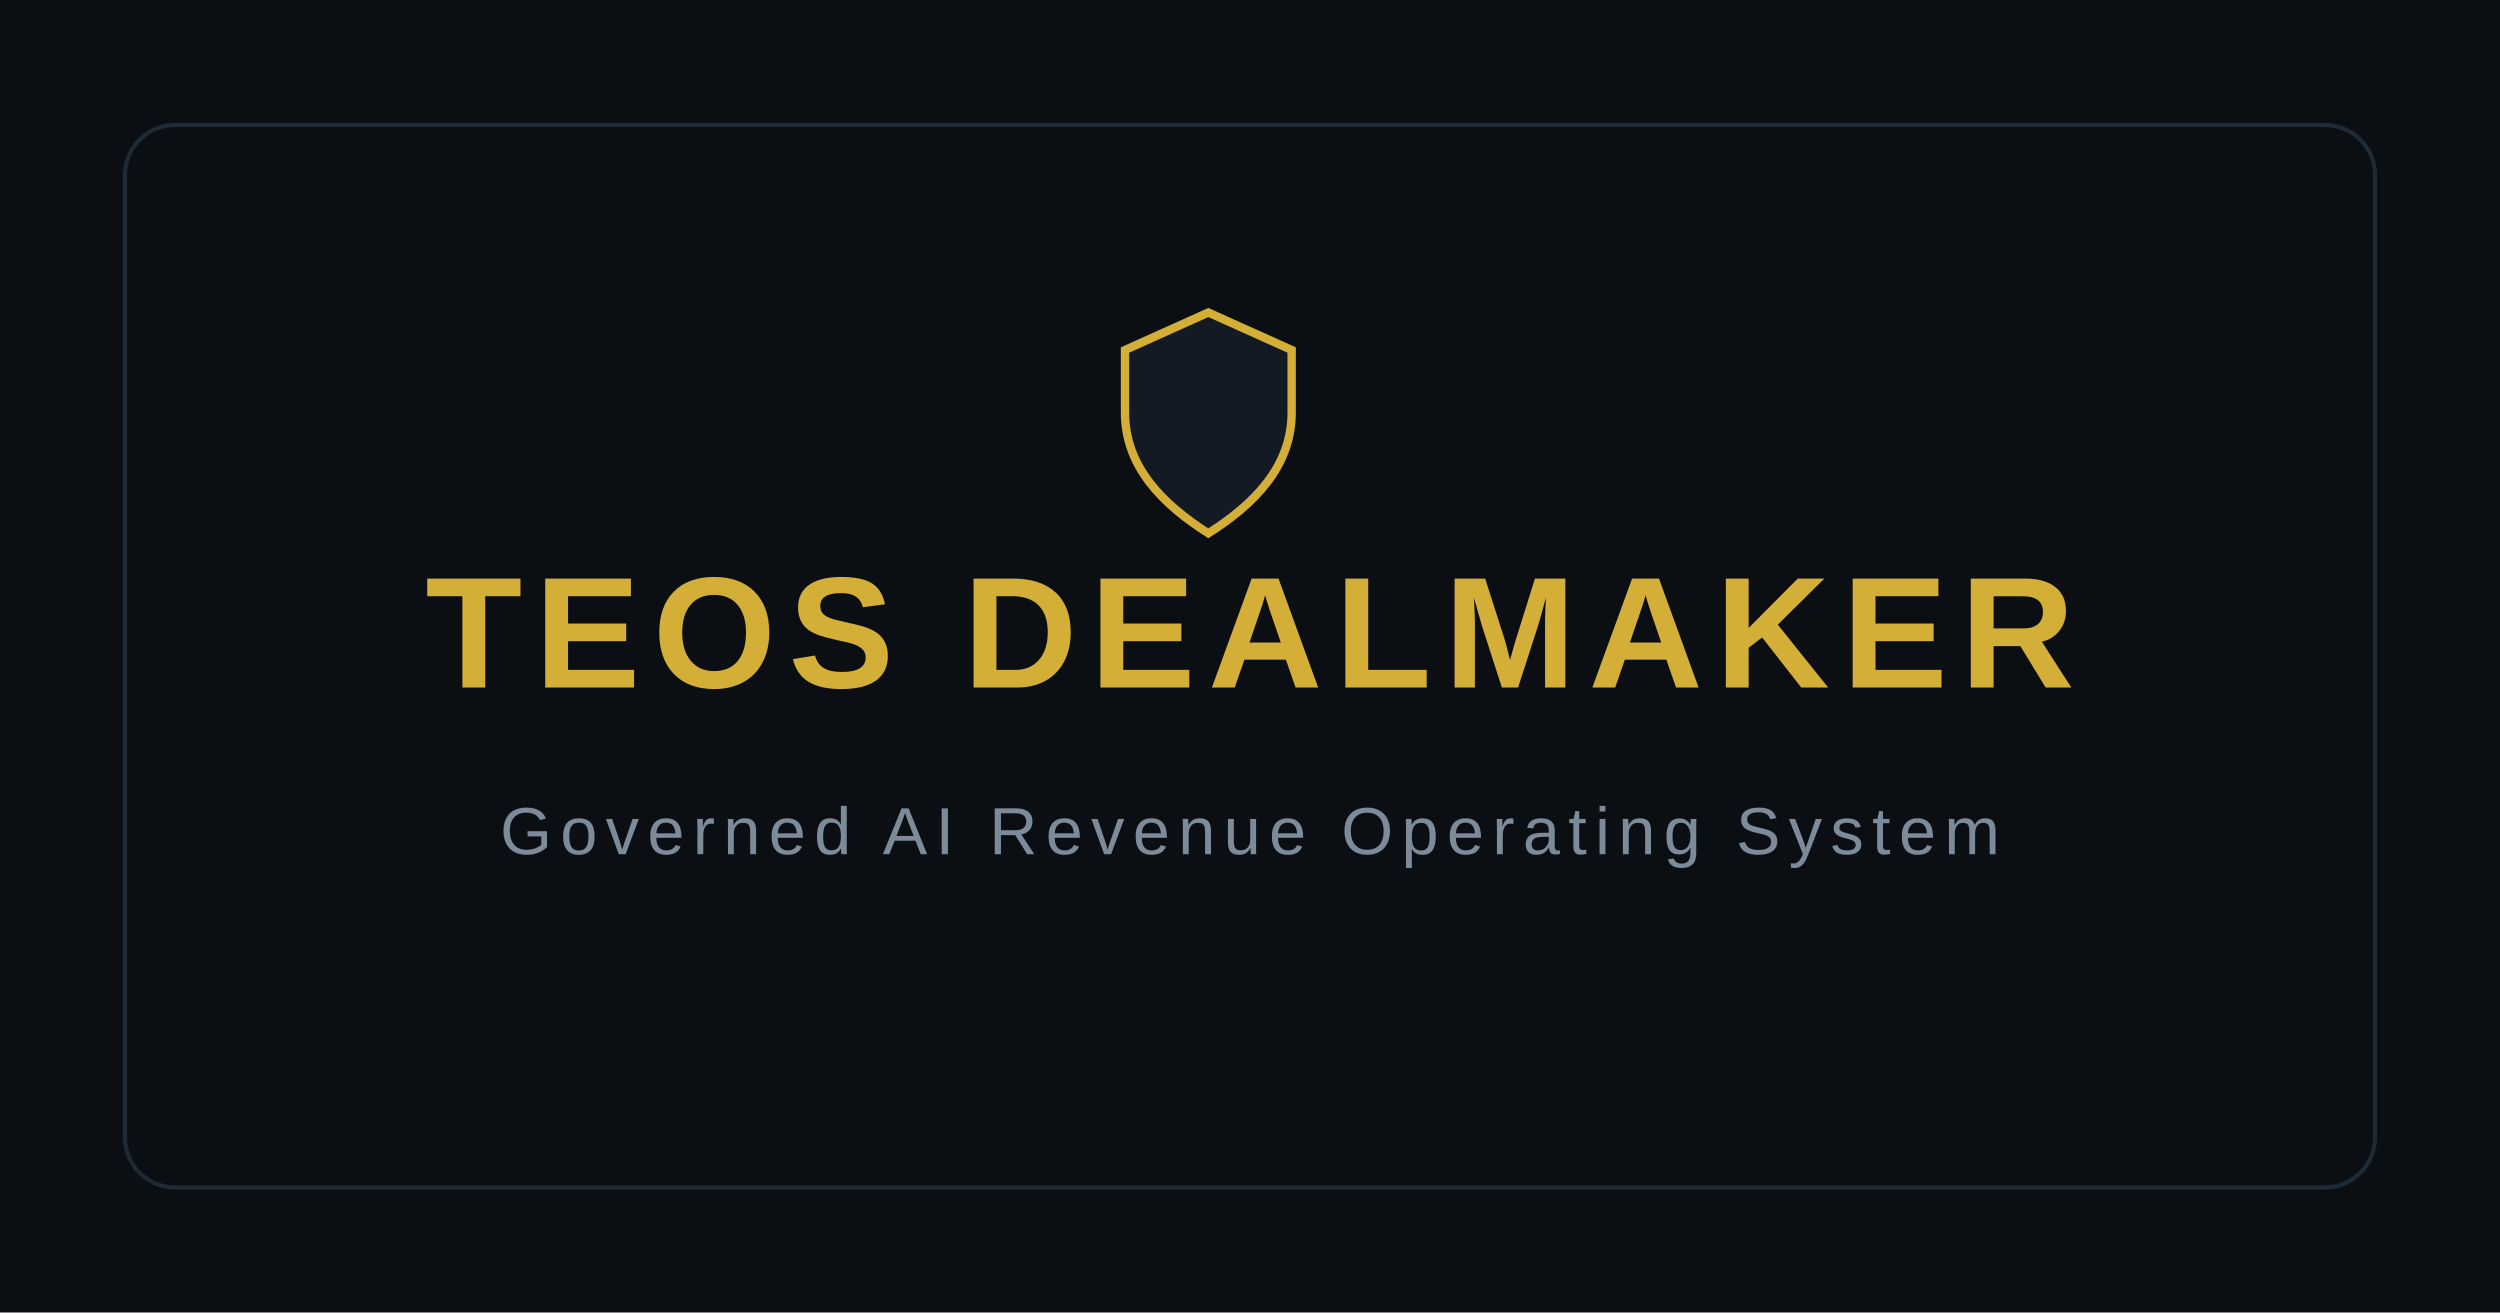
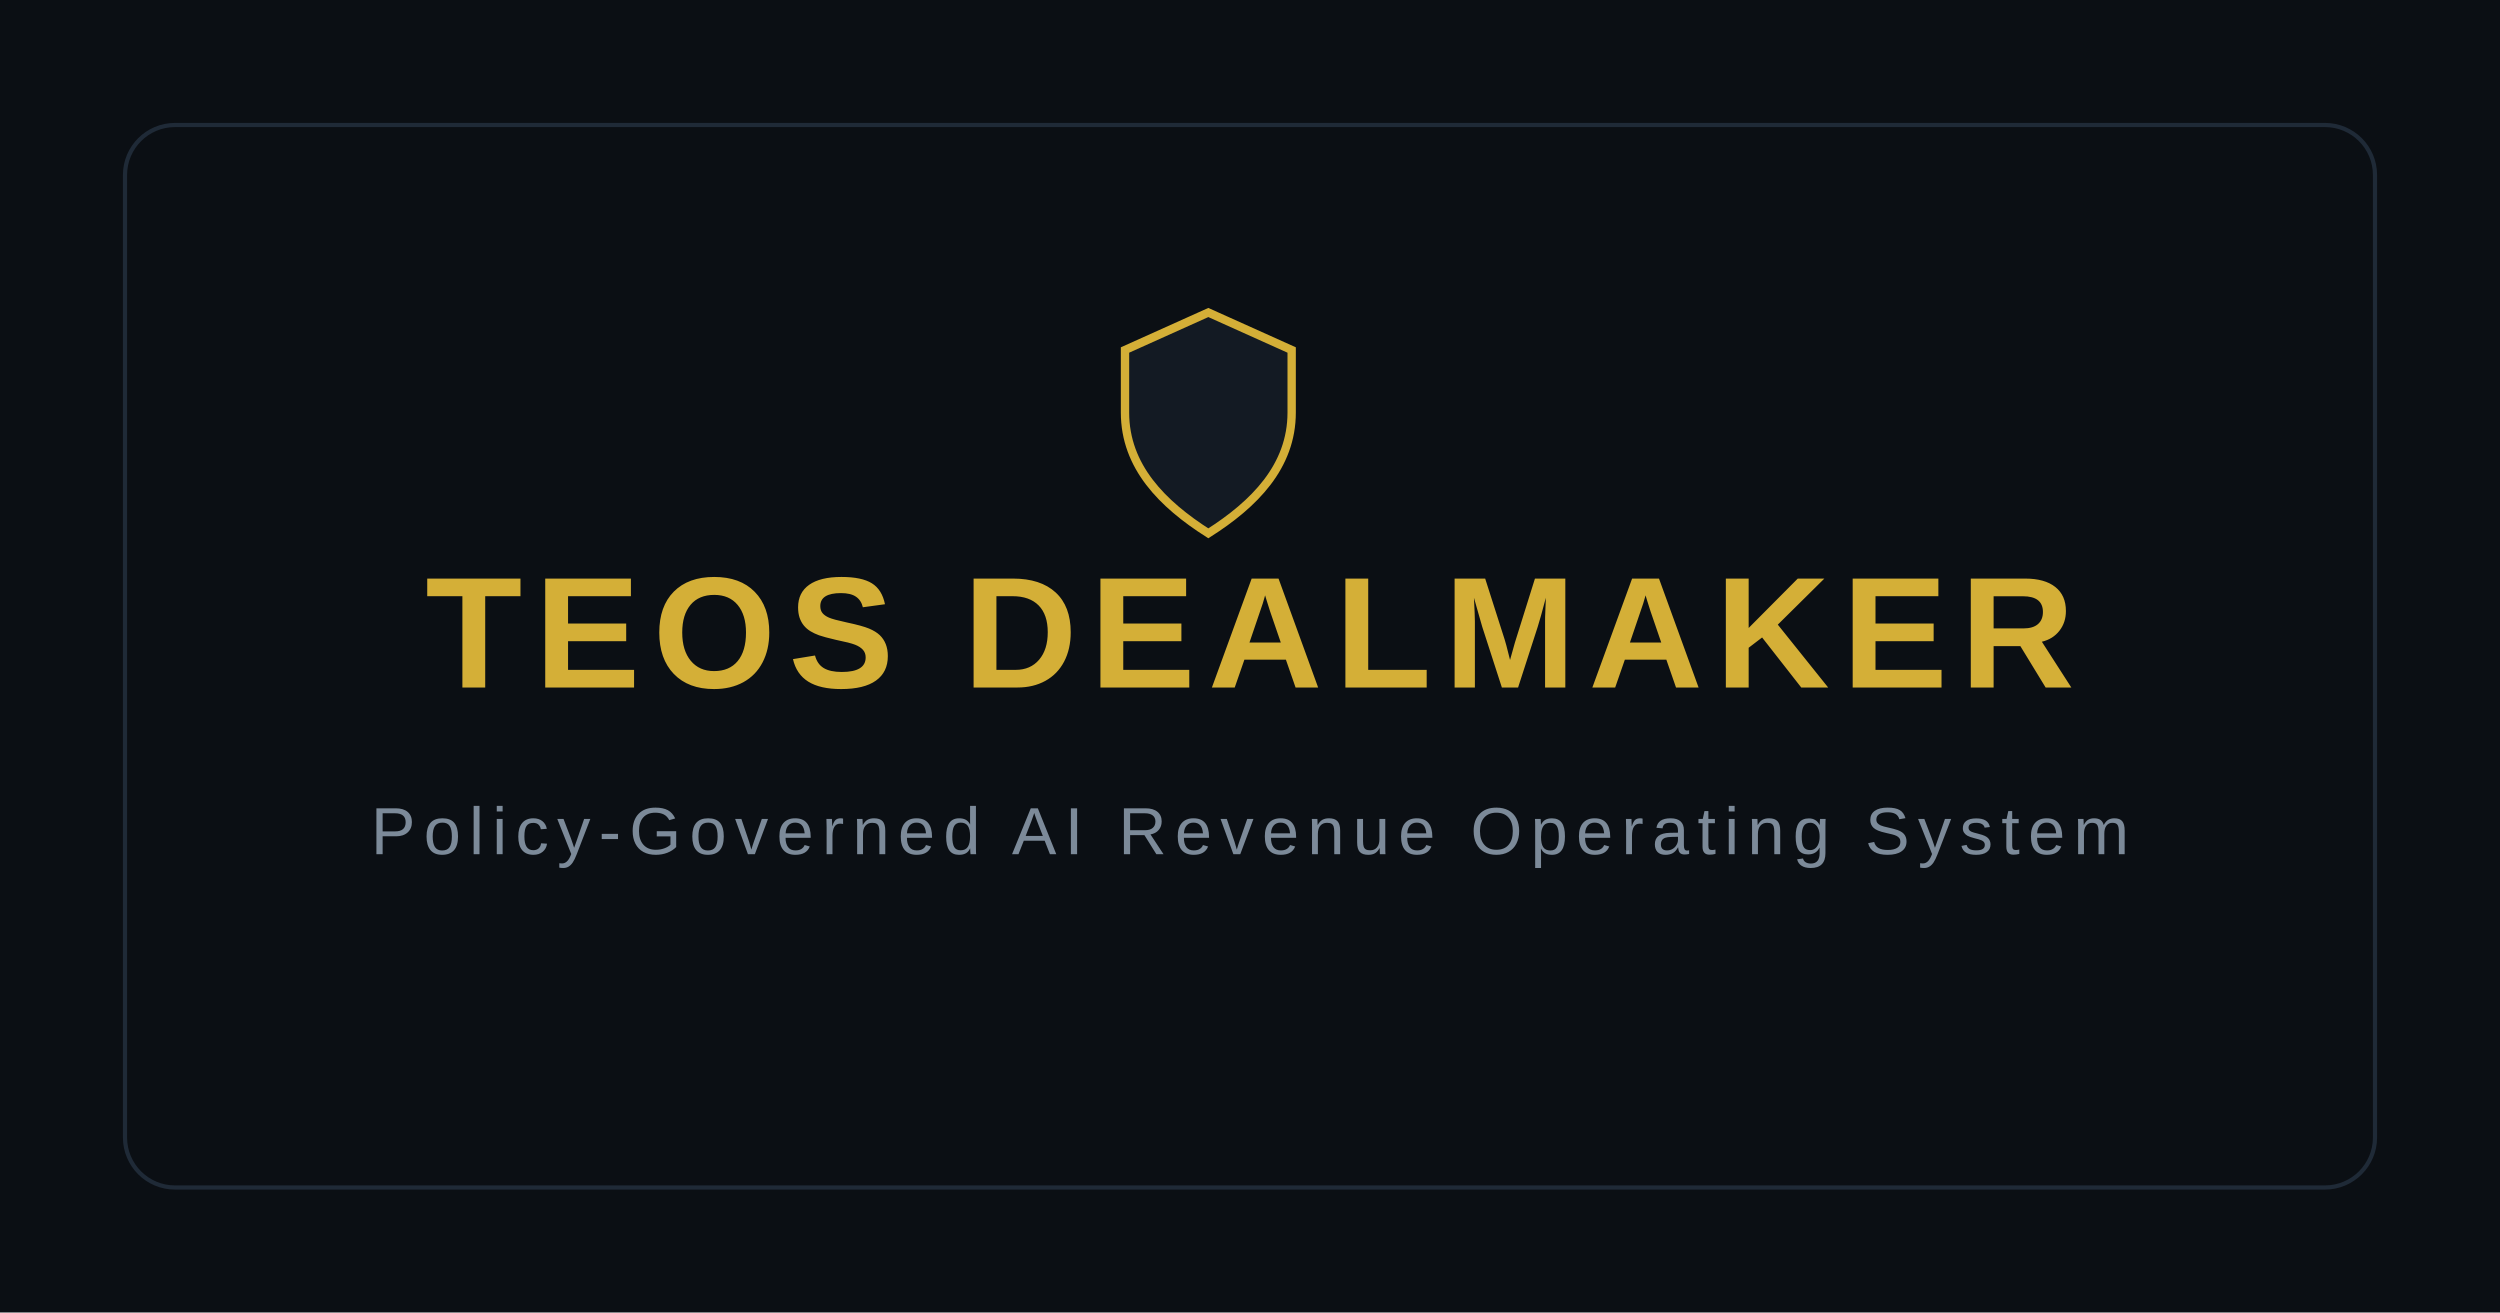
<svg xmlns="http://www.w3.org/2000/svg" width="1200" height="630" viewBox="0 0 1200 630">
  <rect width="1200" height="630" fill="#0b0f14" />
  <rect x="60" y="60" width="1080" height="510" rx="24" fill="none" stroke="#1f2a37" stroke-width="2" />
  <path d="M580 150l40 18v30c0 26-18 44-40 58-22-14-40-32-40-58v-30z" fill="#131a23" stroke="#d4af37" stroke-width="4" />
  <text x="600" y="330" font-family="Segoe UI, Arial, sans-serif" font-size="76" font-weight="700" fill="#d4af37" text-anchor="middle" letter-spacing="6">TEOS DEALMAKER</text>
-   <text x="600" y="410" font-family="Segoe UI, Arial, sans-serif" font-size="32" fill="#7c8a99" text-anchor="middle" letter-spacing="4">Governed AI Revenue Operating System</text>
+   <text x="600" y="410" font-family="Segoe UI, Arial, sans-serif" font-size="32" fill="#7c8a99" text-anchor="middle" letter-spacing="4">Policy-Governed AI Revenue Operating System</text>
</svg>
